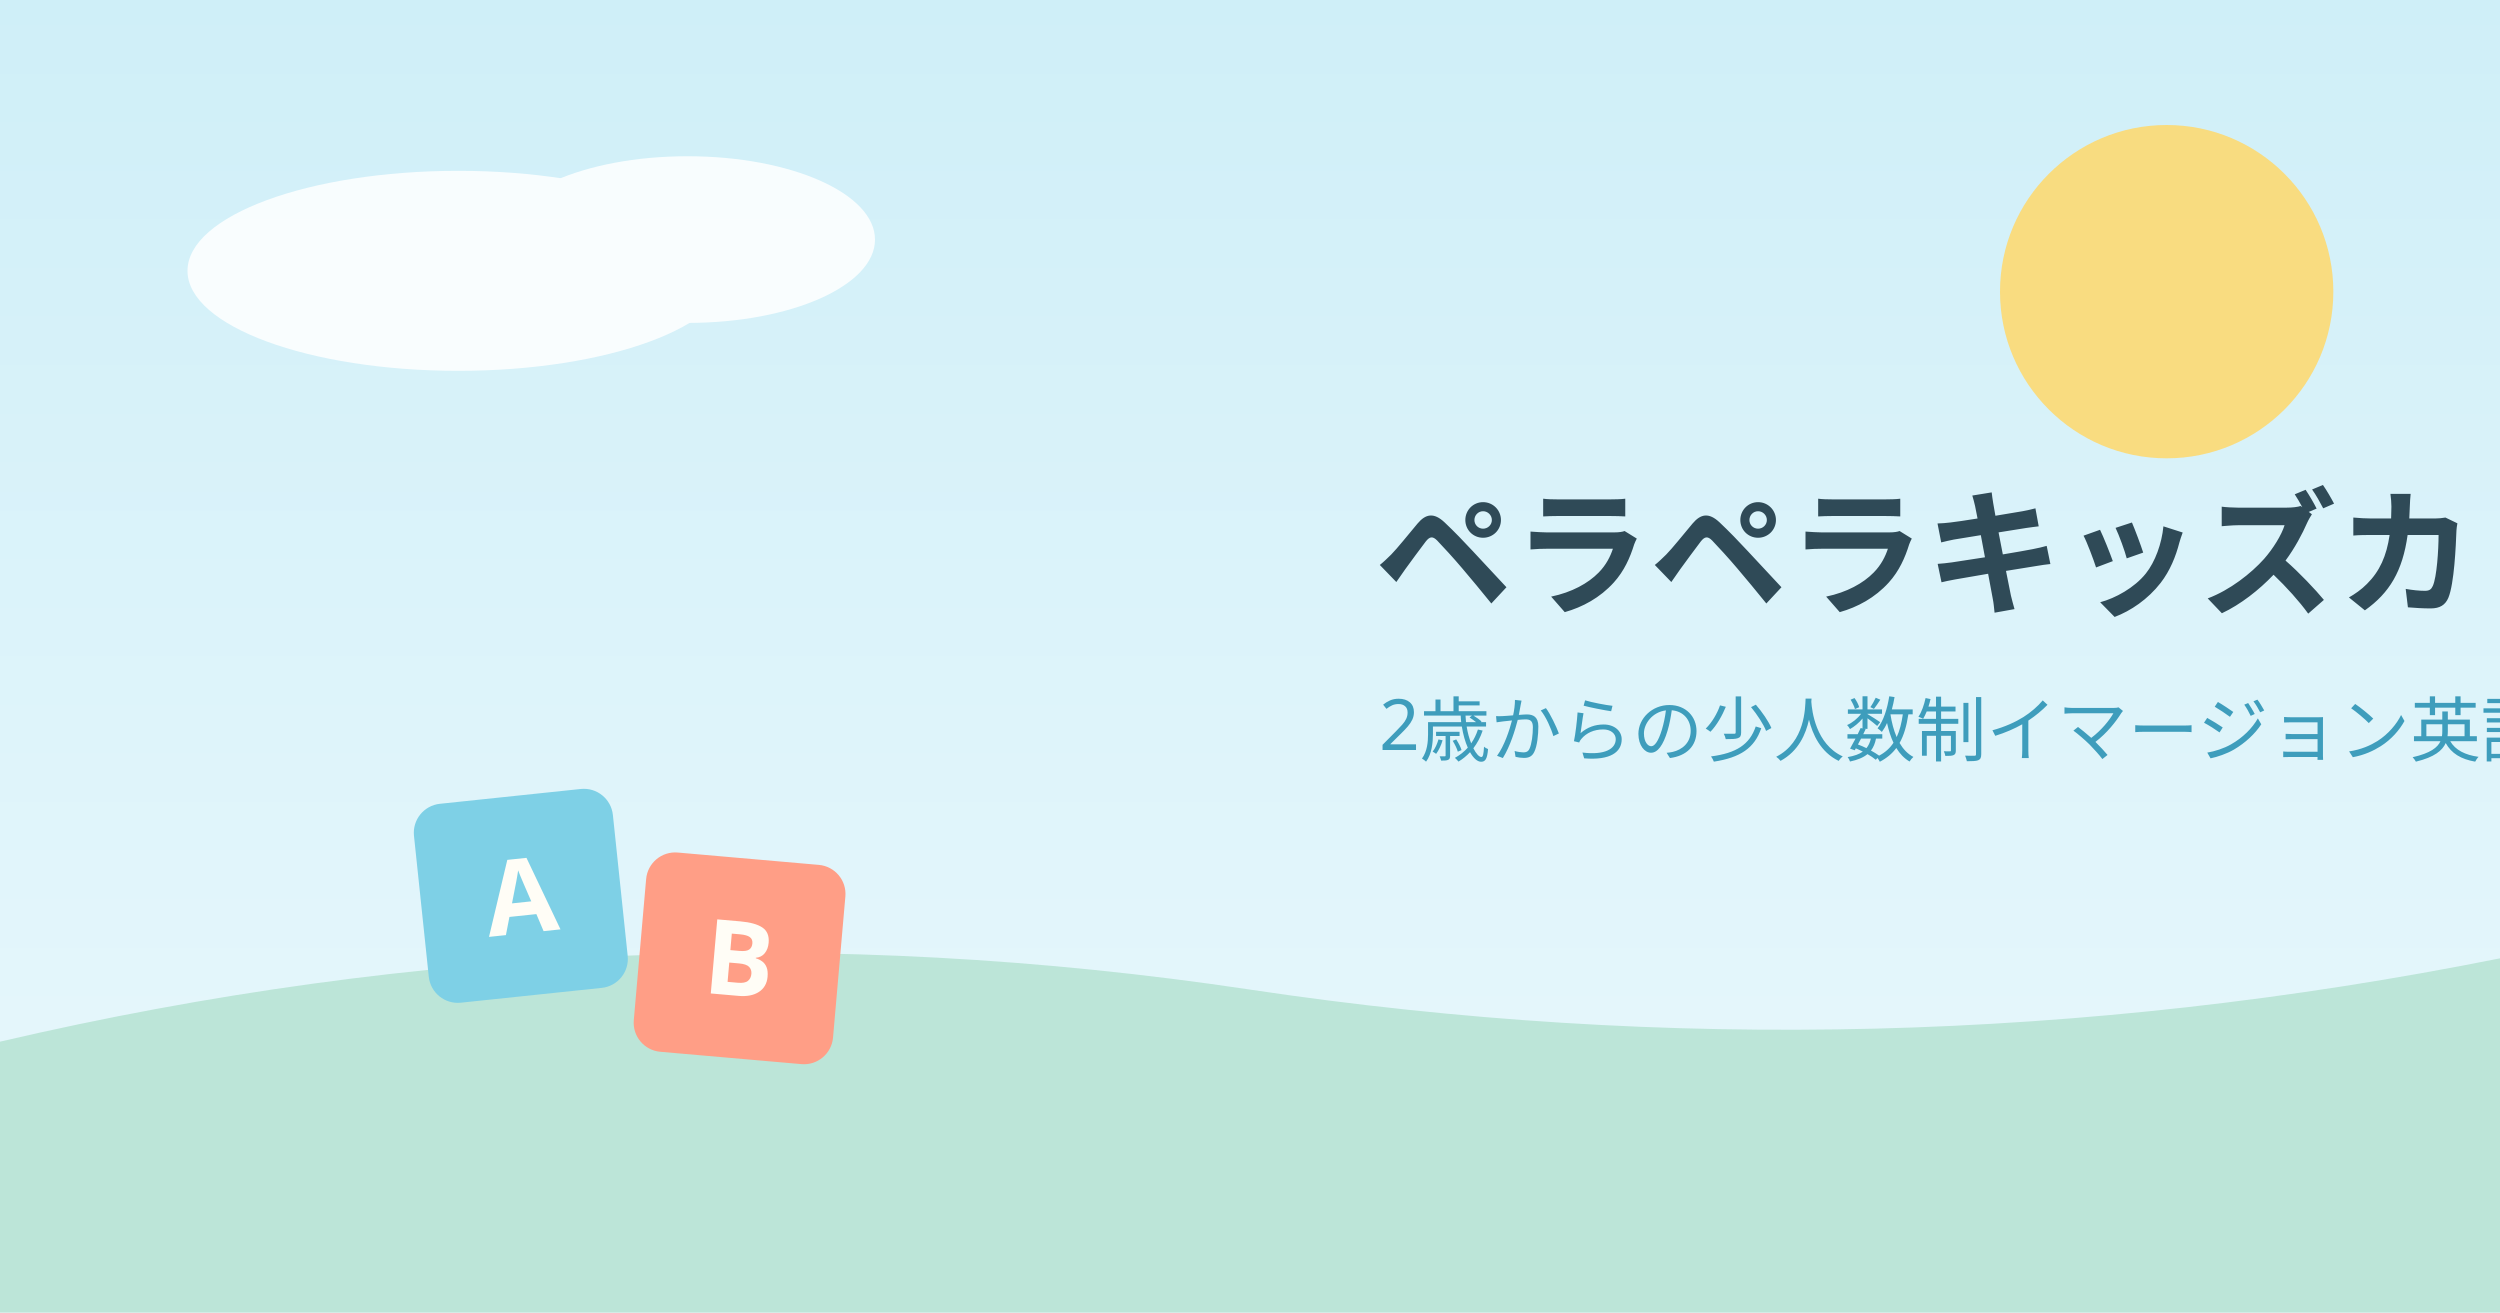
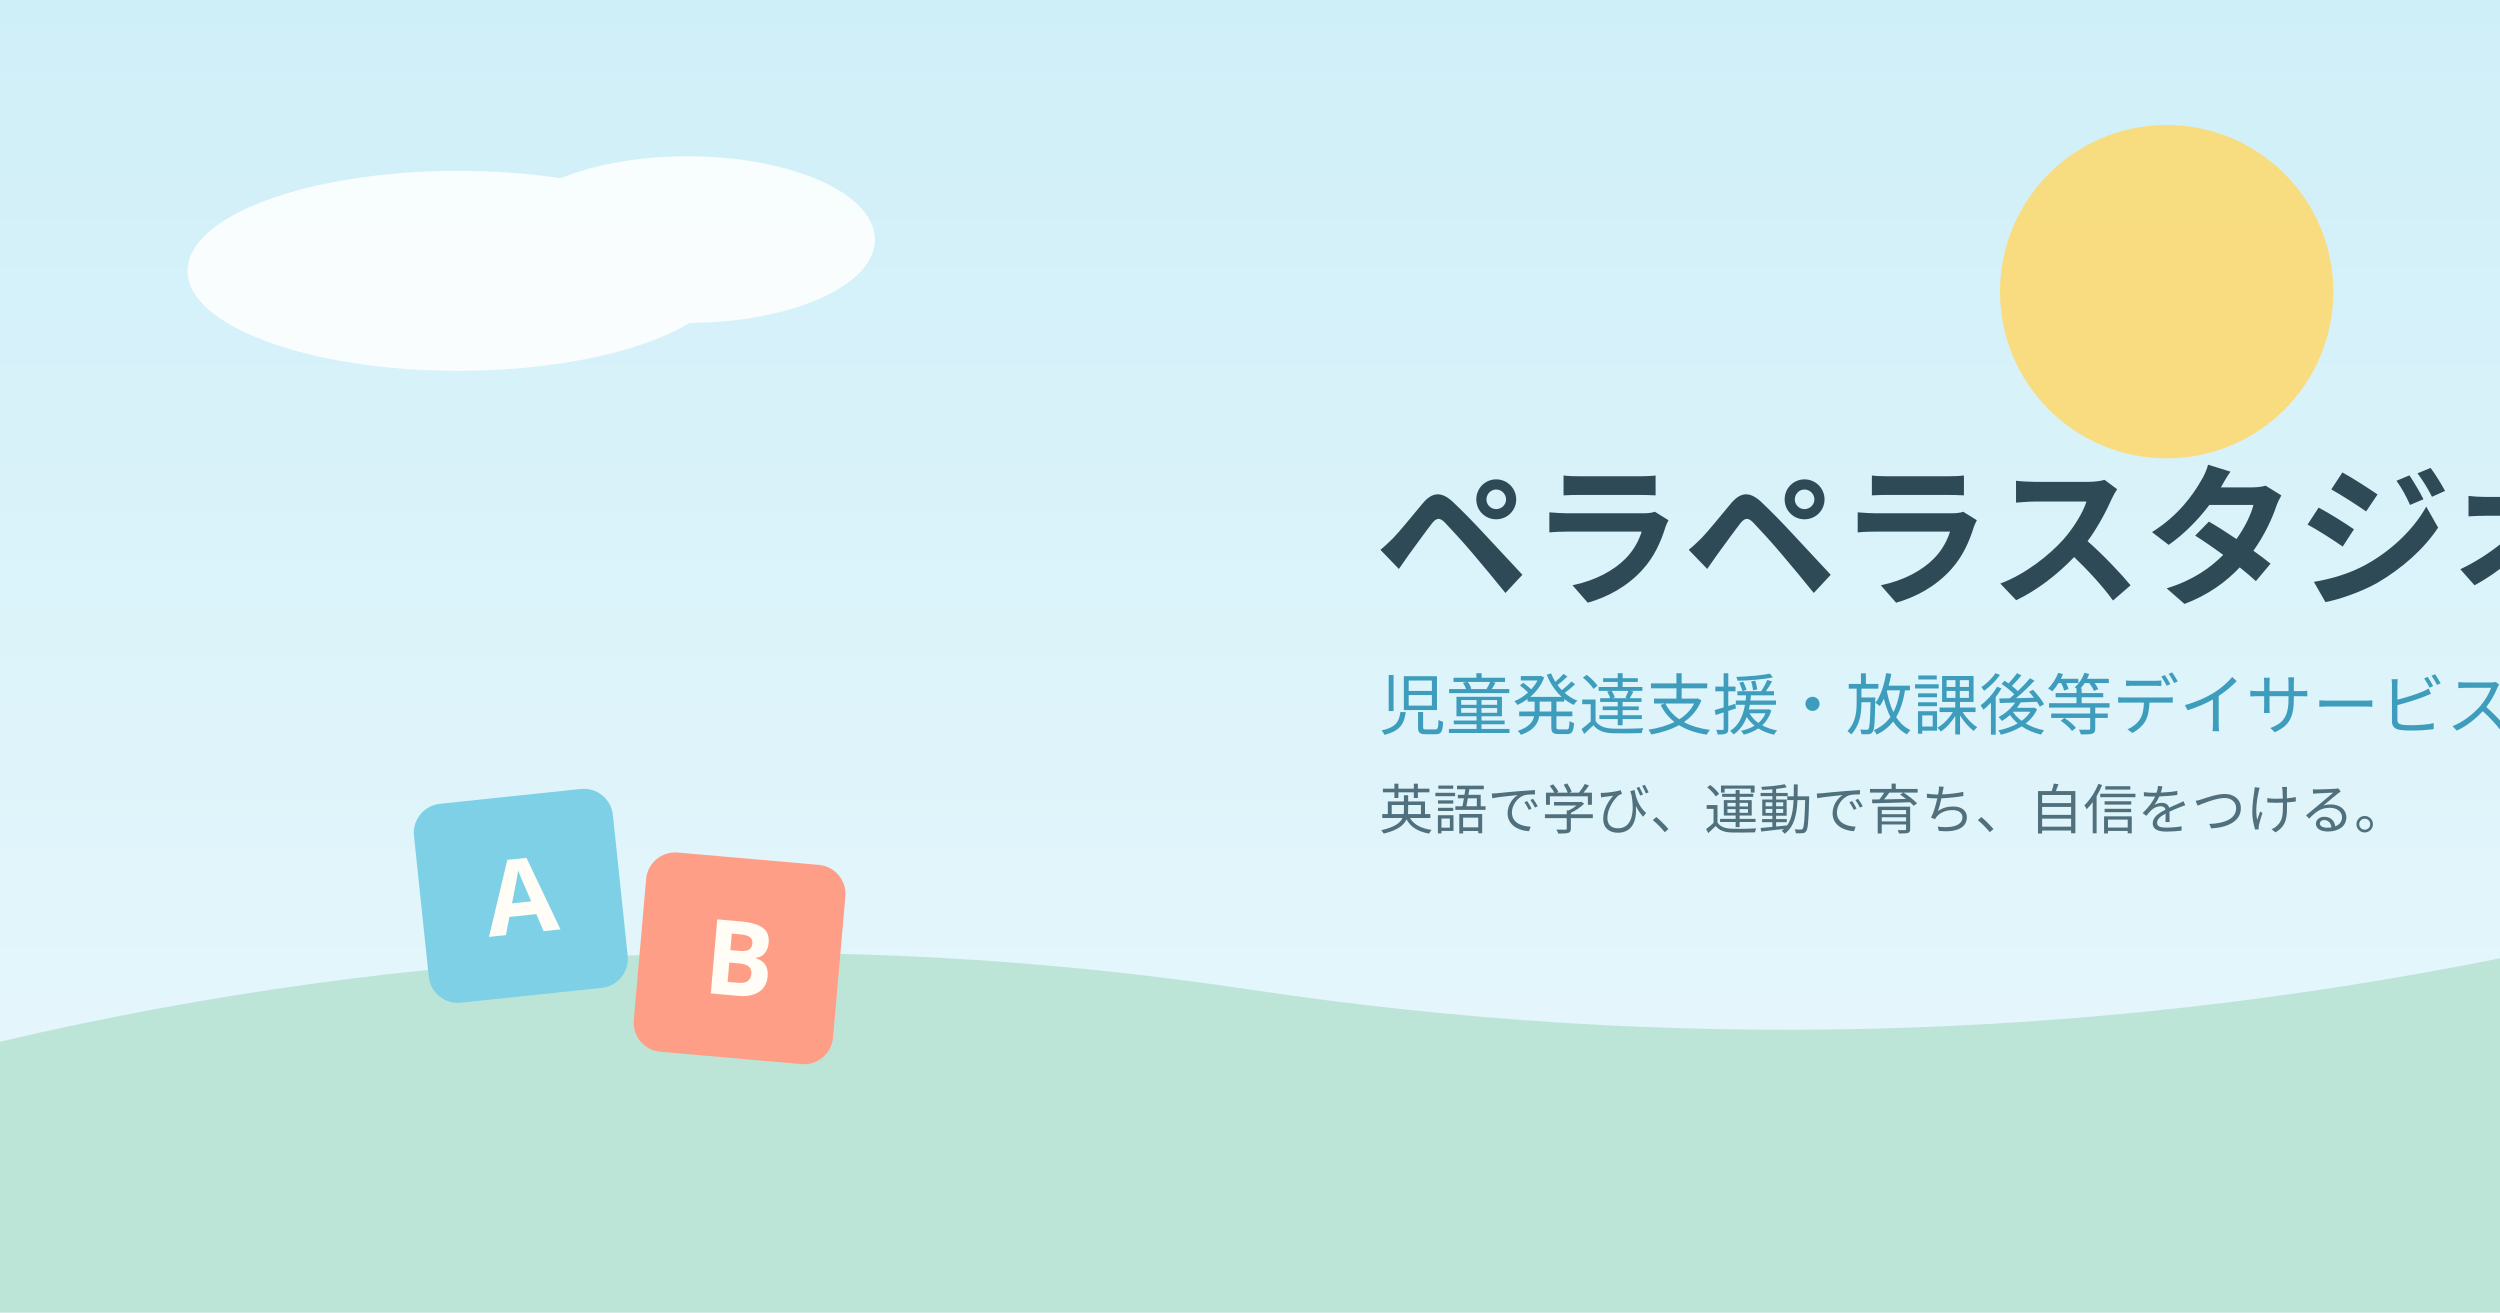
- <svg xmlns="http://www.w3.org/2000/svg" viewBox="0 0 1200 630" role="img" aria-label="ペラペラキッズカレッジ札幌">
+ <svg xmlns="http://www.w3.org/2000/svg" viewBox="0 0 1200 630" role="img" aria-label="ペラペラスタジオ">
  <defs>
    <linearGradient id="og" x1="0" y1="0" x2="0" y2="1">
      <stop offset="0" stop-color="#CFEFF8" />
      <stop offset="1" stop-color="#EAF8FC" />
    </linearGradient>
  </defs>
  <rect width="1200" height="630" fill="url(#og)" />
  <circle cx="1040" cy="140" r="80" fill="#FFD86B" opacity="0.85" />
  <g fill="#FFFFFF" opacity="0.85">
    <ellipse cx="220" cy="130" rx="130" ry="48" />
    <ellipse cx="330" cy="115" rx="90" ry="40" />
  </g>
  <path d="M0 500q300-70 600-25t600-15v170H0z" fill="#BCE5D8" />
  <g font-family="'Baloo 2',sans-serif" font-weight="700" font-size="50" text-anchor="middle">
    <g transform="translate(250 430) rotate(-6)">
      <rect x="-48" y="-48" width="96" height="96" rx="14" fill="#7ED0E6" />
      <text y="18" fill="#FFFDF6">A</text>
    </g>
    <g transform="translate(355 460) rotate(5)">
      <rect x="-48" y="-48" width="96" height="96" rx="14" fill="#FF9E86" />
      <text y="18" fill="#FFFDF6">B</text>
    </g>
  </g>
-   <text x="660" y="290" font-family="'Zen Maru Gothic','Baloo 2',sans-serif" font-weight="700" font-size="66" fill="#2F4A57">ペラペラキッズカレッジ札幌</text>
-   <text x="662" y="360" font-family="'Zen Maru Gothic',sans-serif" font-weight="500" font-size="34" fill="#3E9DBC">2歳からの少人数制イマージョン英語スクール</text>
+   <text x="660" y="285" font-family="'Zen Maru Gothic','Baloo 2',sans-serif" font-weight="700" font-size="74" fill="#2F4A57">ペラペラスタジオ</text>
+   <text x="662" y="350" font-family="'Zen Maru Gothic',sans-serif" font-weight="500" font-size="32" fill="#3E9DBC">児童発達支援・放課後等デイサービス</text>
+   <text x="662" y="398" font-family="'Zen Maru Gothic',sans-serif" font-weight="500" font-size="26" fill="#51707D">英語で学び、運動で育ち、自信をつける。</text>
</svg>
